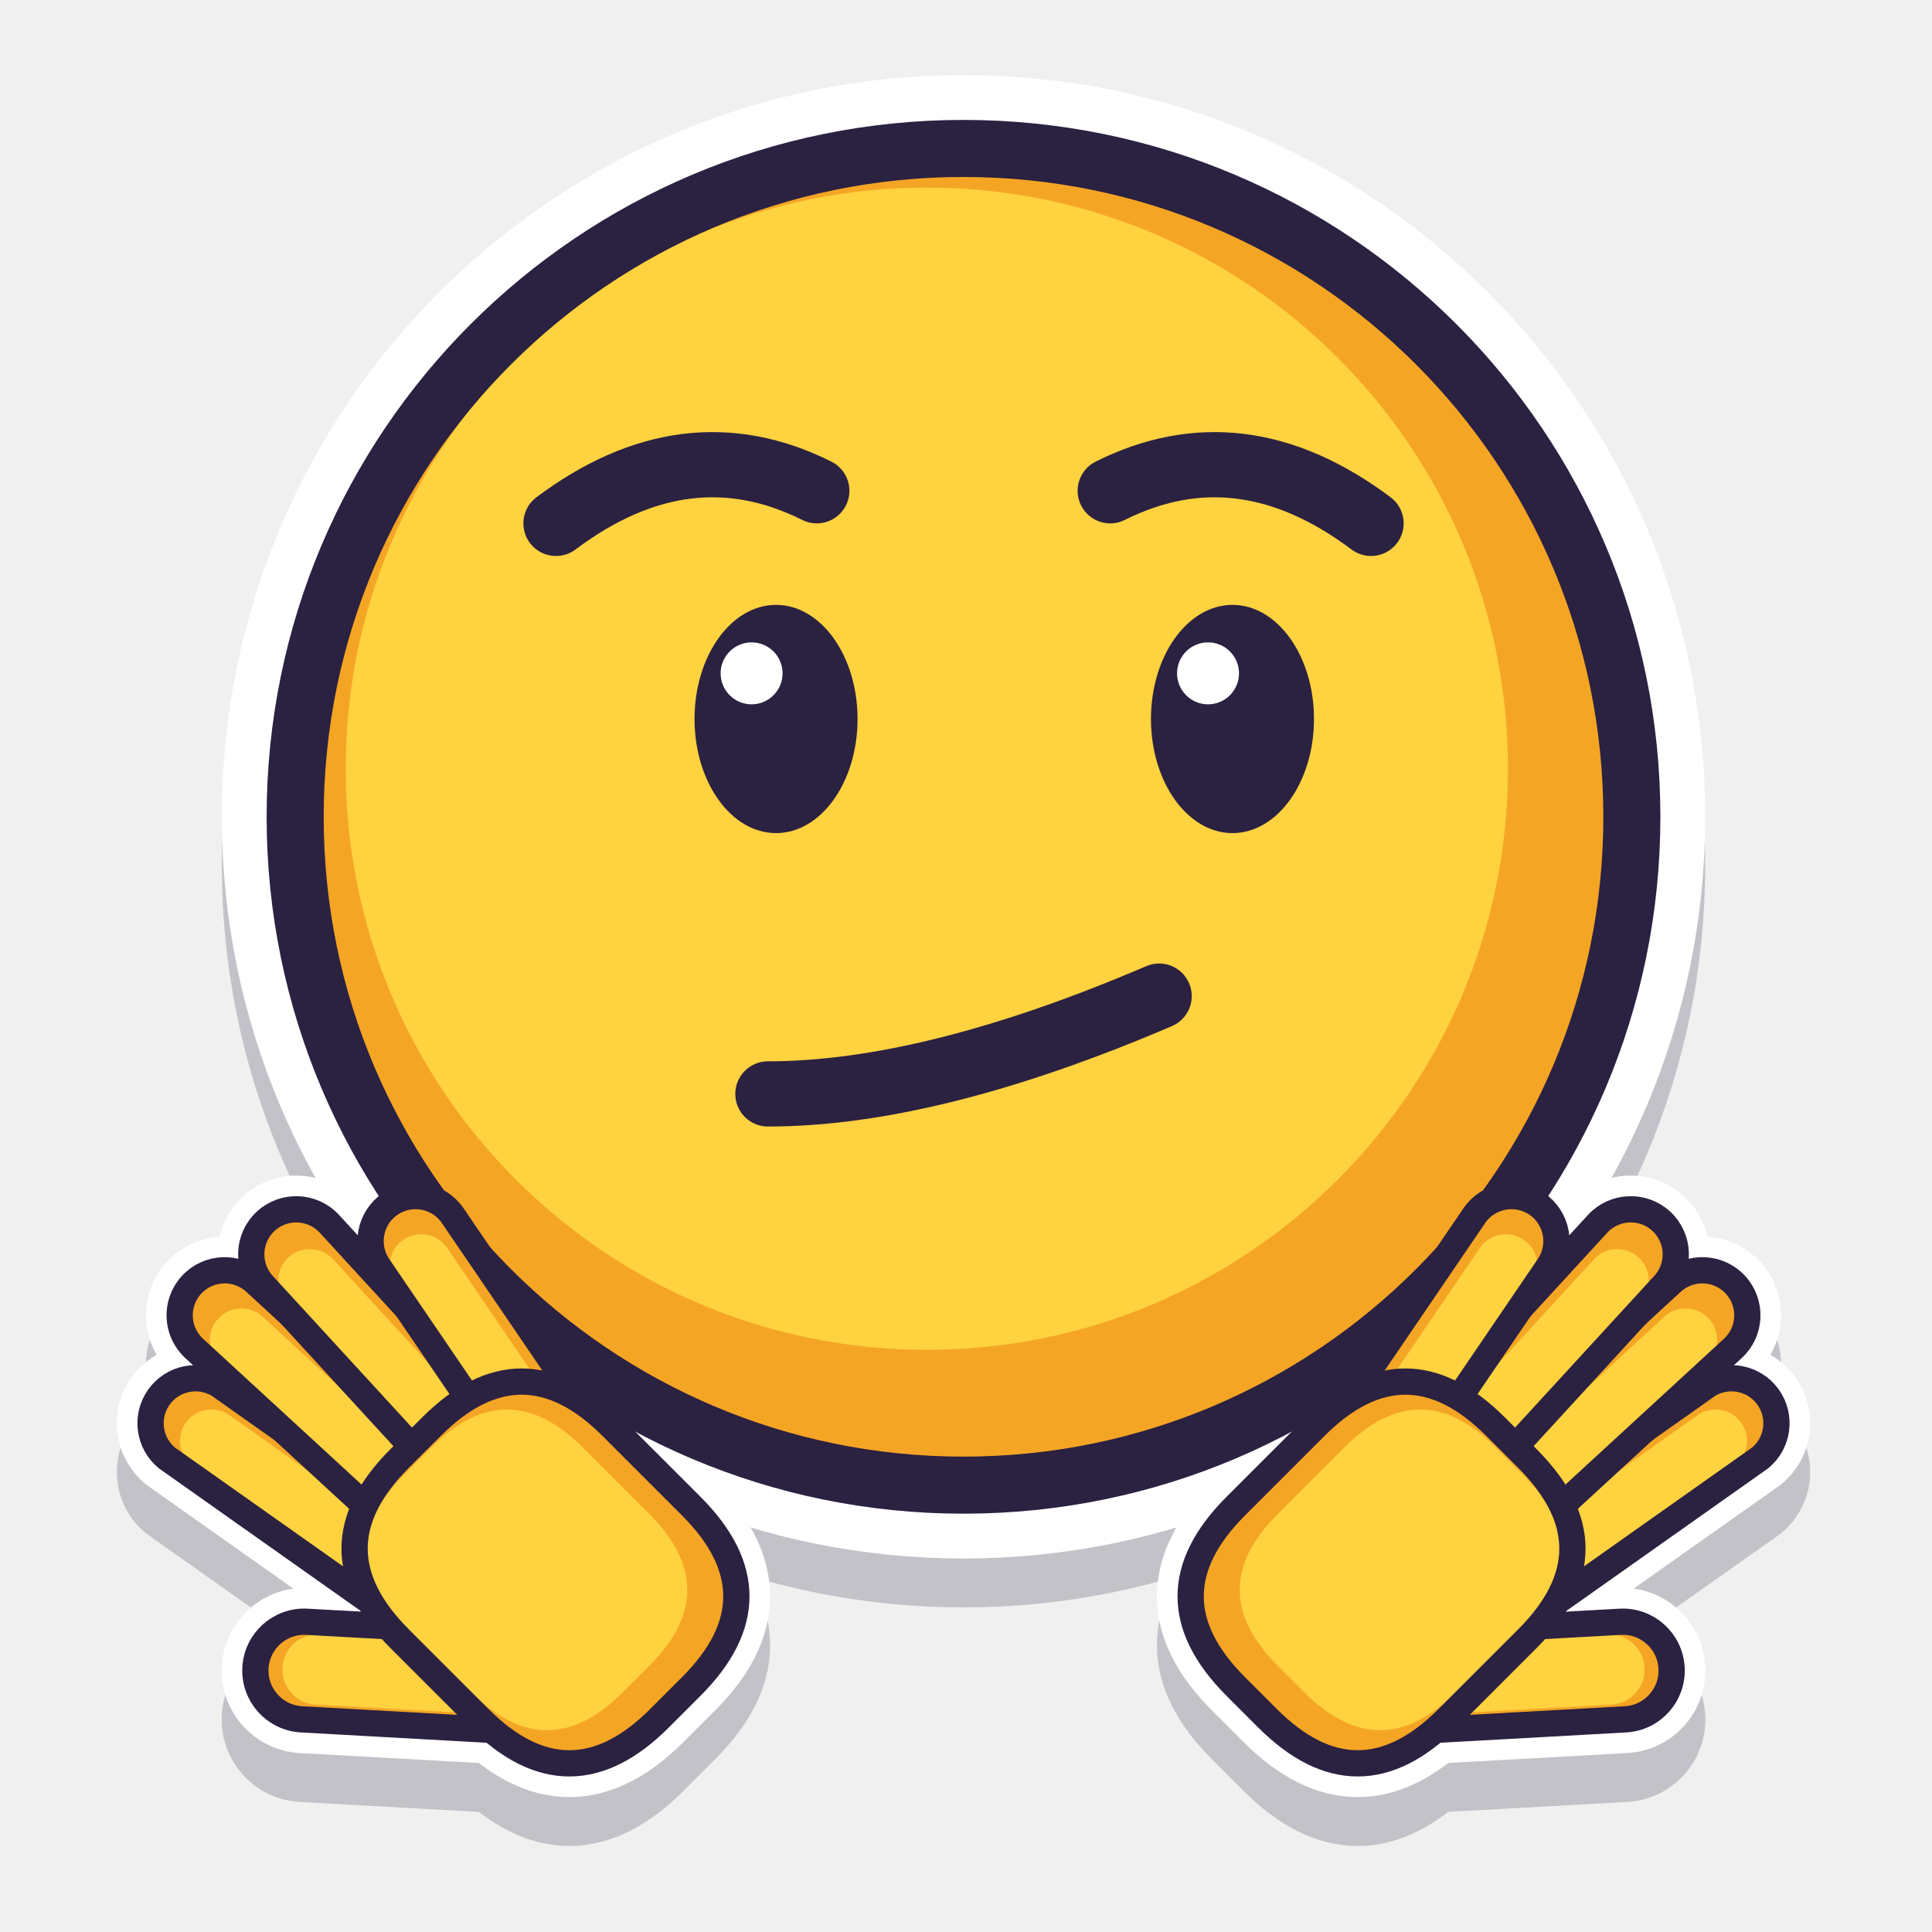
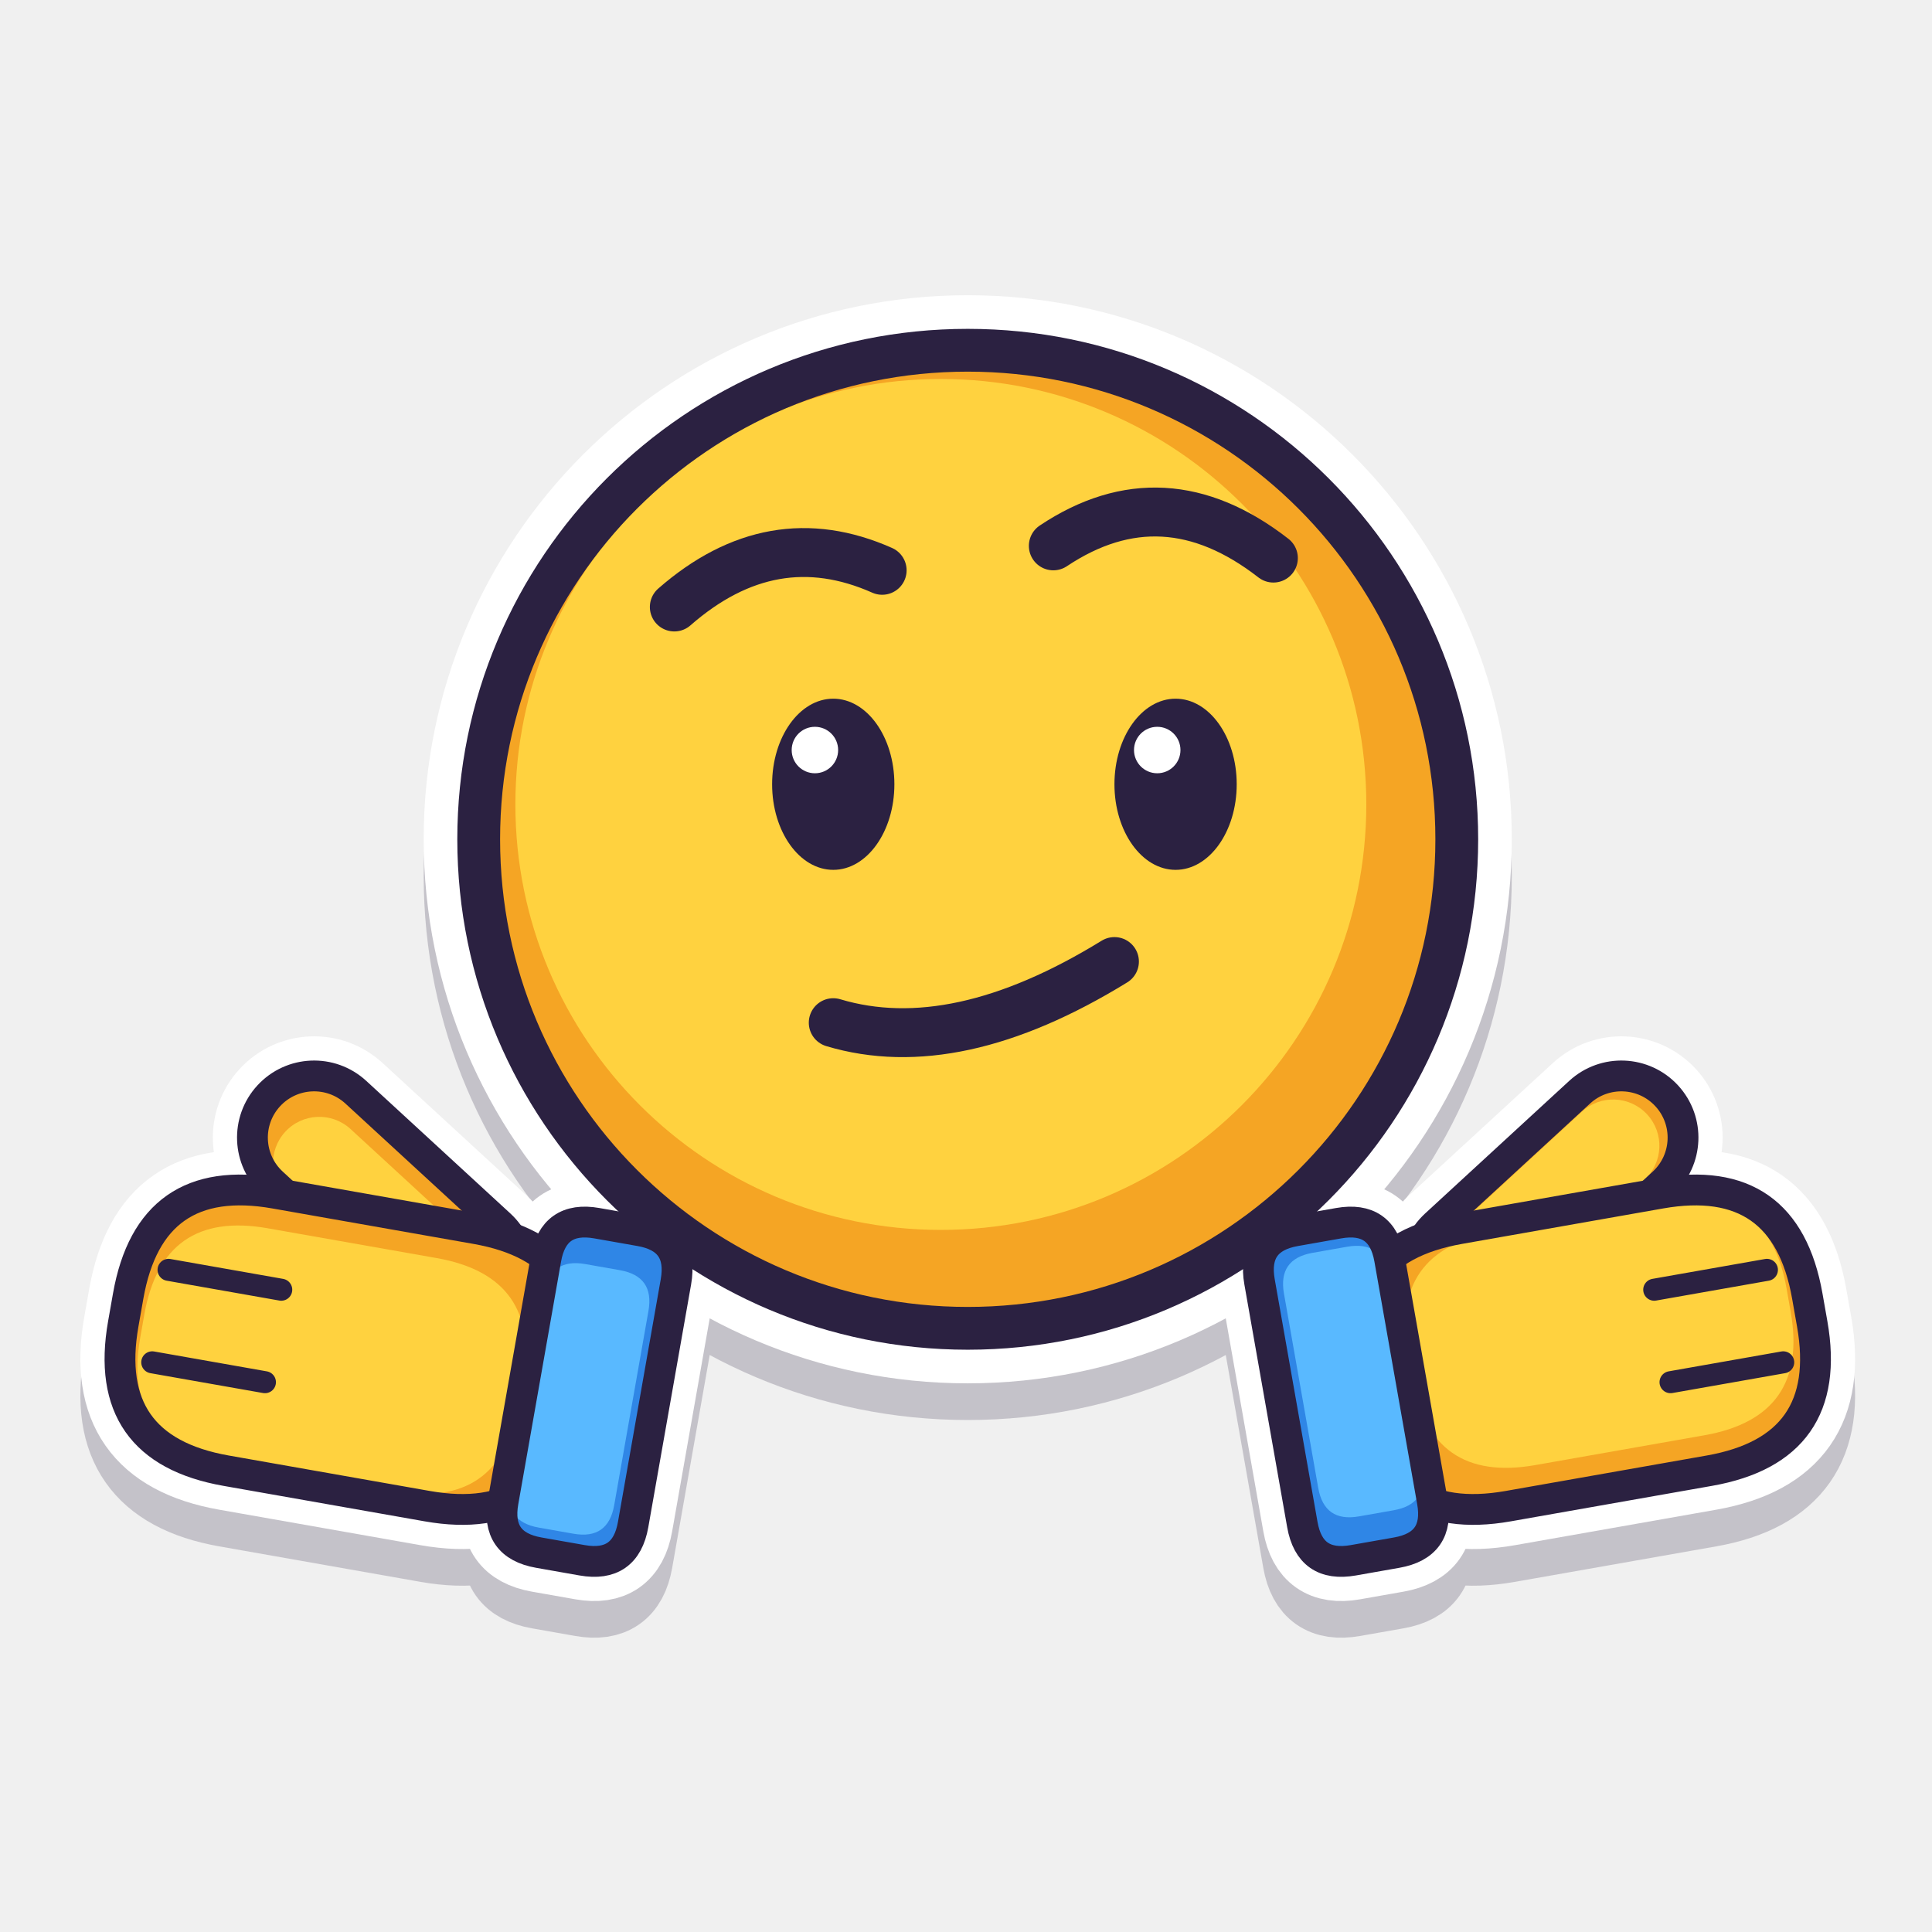
<svg xmlns="http://www.w3.org/2000/svg" xmlns:xlink="http://www.w3.org/1999/xlink" viewBox="0 0 256 256" width="256" height="256">
  <defs>
    <g id="o0">
-       <circle cx="128" cy="112" r="82" stroke-width="18" />
-       <g transform="translate(92 220) rotate(-45) scale(.46)">
-         <path d="M-15.2 -80L-26.2 -144A12 12 0 0 0 -49.8 -140L-38.8 -76A12 12 0 0 0 -15.2 -80Z" stroke-width="18" />
-         <path d="M3 -84.5L0 -156.5A12 12 0 0 0 -24 -155.5L-21 -83.5A12 12 0 0 0 3 -84.5Z" stroke-width="18" />
-         <path d="M22 -83.5L25 -153.5A12 12 0 0 0 1 -154.5L-2 -84.5A12 12 0 0 0 22 -83.5Z" stroke-width="18" />
-         <path d="M38.8 -73.8L49.8 -131.8A12 12 0 0 0 26.2 -136.2L15.2 -78.2A12 12 0 0 0 38.8 -73.8Z" stroke-width="18" />
-         <path d="M-20.3 -44.7L-54.3 -82.7A13 13 0 0 0 -73.7 -65.3L-39.7 -27.3A13 13 0 0 0 -20.3 -44.7Z" stroke-width="18" />
-         <path d="M-6 -96H6Q40 -96 40 -62V-32Q40 2 6 2H-6Q-40 2 -40 -32V-62Q-40 -96 -6 -96Z" stroke-width="18" />
+       <circle cx="128" cy="104" r="80" stroke-width="18" />
+       <g transform="translate(64 194) rotate(-80) scale(.72)">
+         <path d="M33.8 -23.6L57.8 -61.1A14 14 0 0 0 34.2 -76.2L10.2 -38.8A14 14 0 0 0 33.8 -23.6Z" stroke-width="18" />
+         <path d="M-3.2 -104H3.2Q32 -104 32 -75.2V-28.8Q32 0 3.2 0H-3.2Q-32 0 -32 -28.8V-75.2Q-32 -104 -3.2 -104Z" stroke-width="18" />
+         <path d="M-28 -12H28Q38 -12 38 -2V8Q38 18 28 18H-28Q-38 18 -38 8V-2Q-38 -12 -28 -12Z" stroke-width="18" />
      </g>
-       <g transform="translate(164 220) rotate(45) scale(.46) scale(-1 1)">
-         <path d="M-15.2 -80L-26.2 -144A12 12 0 0 0 -49.8 -140L-38.8 -76A12 12 0 0 0 -15.2 -80Z" stroke-width="18" />
-         <path d="M3 -84.5L0 -156.5A12 12 0 0 0 -24 -155.5L-21 -83.5A12 12 0 0 0 3 -84.5Z" stroke-width="18" />
-         <path d="M22 -83.5L25 -153.5A12 12 0 0 0 1 -154.5L-2 -84.5A12 12 0 0 0 22 -83.5Z" stroke-width="18" />
-         <path d="M38.8 -73.8L49.8 -131.8A12 12 0 0 0 26.2 -136.2L15.2 -78.2A12 12 0 0 0 38.8 -73.8Z" stroke-width="18" />
-         <path d="M-20.3 -44.7L-54.3 -82.7A13 13 0 0 0 -73.7 -65.3L-39.7 -27.3A13 13 0 0 0 -20.3 -44.7Z" stroke-width="18" />
-         <path d="M-6 -96H6Q40 -96 40 -62V-32Q40 2 6 2H-6Q-40 2 -40 -32V-62Q-40 -96 -6 -96Z" stroke-width="18" />
+       <g transform="translate(192 194) rotate(80) scale(.72)">
+         <path d="M-10.2 -38.8L-34.2 -76.2A14 14 0 0 0 -57.8 -61.1L-33.8 -23.6A14 14 0 0 0 -10.2 -38.8Z" stroke-width="18" />
+         <path d="M-3.2 -104H3.2Q32 -104 32 -75.2V-28.8Q32 0 3.2 0H-3.2Q-32 0 -32 -28.8V-75.2Q-32 -104 -3.2 -104Z" stroke-width="18" />
+         <path d="M-28 -12H28Q38 -12 38 -2V8Q38 18 28 18H-28Q-38 18 -38 8V-2Q-38 -12 -28 -12Z" stroke-width="18" />
      </g>
    </g>
  </defs>
-   <g id="still" stroke-linecap="round" stroke-linejoin="round" transform="translate(-10.57 -12.73) scale(1.08)">
+   <g id="still" stroke-linecap="round" stroke-linejoin="round" transform="translate(24.55 26.97) scale(0.81)">
    <g fill="#2b2141" stroke="#2b2141" opacity=".22" transform="translate(0 6)">
      <use xlink:href="#o0" />
    </g>
    <g fill="#fff" stroke="#fff">
      <use xlink:href="#o0" />
    </g>
-     <circle cx="128" cy="112" r="82" fill="#f5a524" />
-     <circle cx="123.5" cy="106.1" r="71.3" fill="#ffd23f" />
-     <circle cx="128" cy="112" r="82" fill="none" stroke="#2b2141" stroke-width="7" />
-     <path d="M78 76Q94 64 110 72" fill="none" stroke="#2b2141" stroke-width="8" />
-     <path d="M146 72Q162 64 178 76" fill="none" stroke="#2b2141" stroke-width="8" />
-     <ellipse cx="105" cy="100" rx="10" ry="14" fill="#2b2141" />
-     <circle cx="102" cy="94.4" r="3.8" fill="#fff" />
-     <ellipse cx="161" cy="100" rx="10" ry="14" fill="#2b2141" />
-     <circle cx="158" cy="94.4" r="3.8" fill="#fff" />
-     <path d="M104 146Q124 146 152 134" fill="none" stroke="#2b2141" stroke-width="8" />
-     <g transform="translate(92 220) rotate(-45) scale(.46)">
-       <path d="M-15.2 -80L-26.2 -144A12 12 0 0 0 -49.8 -140L-38.8 -76A12 12 0 0 0 -15.2 -80Z" fill="#f5a524" />
-       <path d="M-15.2 -80L-26.2 -144A12 12 0 0 0 -49.8 -140L-38.8 -76A12 12 0 0 0 -15.2 -80Z" fill="#ffd23f" transform="translate(-11.7 -36) scale(0.7)" />
-       <path d="M-15.2 -80L-26.2 -144A12 12 0 0 0 -49.8 -140L-38.8 -76A12 12 0 0 0 -15.2 -80Z" fill="none" stroke="#2b2141" stroke-width="7" />
-       <path d="M3 -84.5L0 -156.5A12 12 0 0 0 -24 -155.5L-21 -83.5A12 12 0 0 0 3 -84.5Z" fill="#f5a524" />
-       <path d="M3 -84.5L0 -156.5A12 12 0 0 0 -24 -155.5L-21 -83.5A12 12 0 0 0 3 -84.5Z" fill="#ffd23f" transform="translate(-5.1 -39) scale(0.7)" />
-       <path d="M3 -84.5L0 -156.5A12 12 0 0 0 -24 -155.5L-21 -83.5A12 12 0 0 0 3 -84.5Z" fill="none" stroke="#2b2141" stroke-width="7" />
-       <path d="M22 -83.5L25 -153.5A12 12 0 0 0 1 -154.5L-2 -84.5A12 12 0 0 0 22 -83.5Z" fill="#f5a524" />
-       <path d="M22 -83.5L25 -153.5A12 12 0 0 0 1 -154.5L-2 -84.5A12 12 0 0 0 22 -83.5Z" fill="#ffd23f" transform="translate(1.5 -38.7) scale(0.7)" />
-       <path d="M22 -83.5L25 -153.5A12 12 0 0 0 1 -154.5L-2 -84.5A12 12 0 0 0 22 -83.5Z" fill="none" stroke="#2b2141" stroke-width="7" />
-       <path d="M38.8 -73.8L49.8 -131.8A12 12 0 0 0 26.2 -136.2L15.2 -78.2A12 12 0 0 0 38.8 -73.8Z" fill="#f5a524" />
-       <path d="M38.8 -73.8L49.8 -131.8A12 12 0 0 0 26.2 -136.2L15.2 -78.2A12 12 0 0 0 38.8 -73.8Z" fill="#ffd23f" transform="translate(7.8 -34.5) scale(0.7)" />
-       <path d="M38.8 -73.8L49.8 -131.8A12 12 0 0 0 26.2 -136.2L15.2 -78.2A12 12 0 0 0 38.8 -73.8Z" fill="none" stroke="#2b2141" stroke-width="7" />
-       <path d="M-20.3 -44.7L-54.3 -82.7A13 13 0 0 0 -73.7 -65.3L-39.7 -27.3A13 13 0 0 0 -20.3 -44.7Z" fill="#f5a524" />
-       <path d="M-20.3 -44.7L-54.3 -82.7A13 13 0 0 0 -73.7 -65.3L-39.7 -27.3A13 13 0 0 0 -20.3 -44.7Z" fill="#ffd23f" transform="translate(-15.2 -18.4) scale(0.72)" />
-       <path d="M-20.3 -44.7L-54.3 -82.7A13 13 0 0 0 -73.7 -65.3L-39.7 -27.3A13 13 0 0 0 -20.3 -44.7Z" fill="none" stroke="#2b2141" stroke-width="7" />
-       <path d="M-6 -96H6Q40 -96 40 -62V-32Q40 2 6 2H-6Q-40 2 -40 -32V-62Q-40 -96 -6 -96Z" fill="#f5a524" />
-       <path d="M-6 -96H6Q40 -96 40 -62V-32Q40 2 6 2H-6Q-40 2 -40 -32V-62Q-40 -96 -6 -96Z" fill="#ffd23f" transform="translate(-3 -11.5) scale(0.84)" />
-       <path d="M-6 -96H6Q40 -96 40 -62V-32Q40 2 6 2H-6Q-40 2 -40 -32V-62Q-40 -96 -6 -96Z" fill="none" stroke="#2b2141" stroke-width="7" />
+     <circle cx="128" cy="104" r="80" fill="#f5a524" />
+     <circle cx="123.6" cy="98.3" r="69.6" fill="#ffd23f" />
+     <circle cx="128" cy="104" r="80" fill="none" stroke="#2b2141" stroke-width="7" />
+     <path d="M80 66Q96 52 114 60" fill="none" stroke="#2b2141" stroke-width="8" />
+     <path d="M142 56Q160 44 178 58" fill="none" stroke="#2b2141" stroke-width="8" />
+     <ellipse cx="106" cy="95" rx="10" ry="14" fill="#2b2141" />
+     <circle cx="103" cy="89.4" r="3.8" fill="#fff" />
+     <ellipse cx="162" cy="95" rx="10" ry="14" fill="#2b2141" />
+     <circle cx="159" cy="89.4" r="3.8" fill="#fff" />
+     <path d="M106 134Q126 140 152 124" fill="none" stroke="#2b2141" stroke-width="8" />
+     <g transform="translate(64 194) rotate(-80) scale(.72)">
+       <path d="M33.8 -23.6L57.8 -61.1A14 14 0 0 0 34.2 -76.2L10.2 -38.8A14 14 0 0 0 33.8 -23.6Z" fill="#f5a524" />
+       <path d="M33.8 -23.6L57.8 -61.1A14 14 0 0 0 34.2 -76.2L10.2 -38.8A14 14 0 0 0 33.8 -23.6Z" fill="#ffd23f" transform="translate(6 -15) scale(0.75)" />
+       <path d="M33.8 -23.6L57.8 -61.1A14 14 0 0 0 34.2 -76.2L10.2 -38.8A14 14 0 0 0 33.8 -23.6Z" fill="none" stroke="#2b2141" stroke-width="7" />
+       <path d="M-3.2 -104H3.2Q32 -104 32 -75.2V-28.8Q32 0 3.2 0H-3.2Q-32 0 -32 -28.8V-75.2Q-32 -104 -3.2 -104Z" fill="#f5a524" />
+       <path d="M-3.2 -104H3.2Q32 -104 32 -75.2V-28.8Q32 0 3.2 0H-3.2Q-32 0 -32 -28.8V-75.2Q-32 -104 -3.2 -104Z" fill="#ffd23f" transform="translate(-3 -12.3) scale(0.84)" />
+       <path d="M-3.2 -104H3.2Q32 -104 32 -75.2V-28.8Q32 0 3.2 0H-3.2Q-32 0 -32 -28.8V-75.2Q-32 -104 -3.2 -104Z" fill="none" stroke="#2b2141" stroke-width="7" />
+       <path d="M-10.667 -96V-70M10.667 -96V-70" fill="none" stroke="#2b2141" stroke-width="5" />
+       <path d="M-28 -12H28Q38 -12 38 -2V8Q38 18 28 18H-28Q-38 18 -38 8V-2Q-38 -12 -28 -12Z" fill="#2f86e6" />
+       <path d="M-28 -12H28Q38 -12 38 -2V8Q38 18 28 18H-28Q-38 18 -38 8V-2Q-38 -12 -28 -12Z" fill="#59b9ff" transform="translate(-2 -1.4) scale(0.8)" />
+       <path d="M-28 -12H28Q38 -12 38 -2V8Q38 18 28 18H-28Q-38 18 -38 8V-2Q-38 -12 -28 -12Z" fill="none" stroke="#2b2141" stroke-width="7" />
    </g>
-     <g transform="translate(164 220) rotate(45) scale(.46) scale(-1 1)">
-       <path d="M-15.2 -80L-26.2 -144A12 12 0 0 0 -49.8 -140L-38.8 -76A12 12 0 0 0 -15.2 -80Z" fill="#f5a524" />
-       <path d="M-15.2 -80L-26.2 -144A12 12 0 0 0 -49.8 -140L-38.8 -76A12 12 0 0 0 -15.2 -80Z" fill="#ffd23f" transform="translate(-11.7 -36) scale(0.7)" />
-       <path d="M-15.2 -80L-26.2 -144A12 12 0 0 0 -49.8 -140L-38.8 -76A12 12 0 0 0 -15.2 -80Z" fill="none" stroke="#2b2141" stroke-width="7" />
-       <path d="M3 -84.5L0 -156.5A12 12 0 0 0 -24 -155.5L-21 -83.5A12 12 0 0 0 3 -84.5Z" fill="#f5a524" />
-       <path d="M3 -84.5L0 -156.5A12 12 0 0 0 -24 -155.5L-21 -83.5A12 12 0 0 0 3 -84.5Z" fill="#ffd23f" transform="translate(-5.1 -39) scale(0.7)" />
-       <path d="M3 -84.5L0 -156.5A12 12 0 0 0 -24 -155.5L-21 -83.5A12 12 0 0 0 3 -84.5Z" fill="none" stroke="#2b2141" stroke-width="7" />
-       <path d="M22 -83.5L25 -153.5A12 12 0 0 0 1 -154.5L-2 -84.5A12 12 0 0 0 22 -83.5Z" fill="#f5a524" />
-       <path d="M22 -83.5L25 -153.5A12 12 0 0 0 1 -154.5L-2 -84.5A12 12 0 0 0 22 -83.5Z" fill="#ffd23f" transform="translate(1.5 -38.7) scale(0.7)" />
-       <path d="M22 -83.5L25 -153.5A12 12 0 0 0 1 -154.5L-2 -84.5A12 12 0 0 0 22 -83.5Z" fill="none" stroke="#2b2141" stroke-width="7" />
-       <path d="M38.8 -73.8L49.8 -131.8A12 12 0 0 0 26.2 -136.2L15.2 -78.2A12 12 0 0 0 38.8 -73.8Z" fill="#f5a524" />
-       <path d="M38.8 -73.8L49.8 -131.8A12 12 0 0 0 26.2 -136.2L15.2 -78.2A12 12 0 0 0 38.8 -73.8Z" fill="#ffd23f" transform="translate(7.8 -34.5) scale(0.7)" />
-       <path d="M38.8 -73.8L49.8 -131.8A12 12 0 0 0 26.2 -136.2L15.2 -78.2A12 12 0 0 0 38.8 -73.8Z" fill="none" stroke="#2b2141" stroke-width="7" />
-       <path d="M-20.3 -44.7L-54.3 -82.7A13 13 0 0 0 -73.7 -65.3L-39.7 -27.3A13 13 0 0 0 -20.3 -44.7Z" fill="#f5a524" />
-       <path d="M-20.3 -44.7L-54.3 -82.7A13 13 0 0 0 -73.7 -65.3L-39.7 -27.3A13 13 0 0 0 -20.3 -44.7Z" fill="#ffd23f" transform="translate(-15.2 -18.4) scale(0.72)" />
-       <path d="M-20.3 -44.7L-54.3 -82.7A13 13 0 0 0 -73.7 -65.3L-39.7 -27.3A13 13 0 0 0 -20.3 -44.7Z" fill="none" stroke="#2b2141" stroke-width="7" />
-       <path d="M-6 -96H6Q40 -96 40 -62V-32Q40 2 6 2H-6Q-40 2 -40 -32V-62Q-40 -96 -6 -96Z" fill="#f5a524" />
-       <path d="M-6 -96H6Q40 -96 40 -62V-32Q40 2 6 2H-6Q-40 2 -40 -32V-62Q-40 -96 -6 -96Z" fill="#ffd23f" transform="translate(-3 -11.5) scale(0.84)" />
-       <path d="M-6 -96H6Q40 -96 40 -62V-32Q40 2 6 2H-6Q-40 2 -40 -32V-62Q-40 -96 -6 -96Z" fill="none" stroke="#2b2141" stroke-width="7" />
+     <g transform="translate(192 194) rotate(80) scale(.72)">
+       <path d="M-10.2 -38.8L-34.2 -76.2A14 14 0 0 0 -57.8 -61.1L-33.8 -23.6A14 14 0 0 0 -10.2 -38.8Z" fill="#f5a524" />
+       <path d="M-10.2 -38.8L-34.2 -76.2A14 14 0 0 0 -57.8 -61.1L-33.8 -23.6A14 14 0 0 0 -10.2 -38.8Z" fill="#ffd23f" transform="translate(-10 -15) scale(0.75)" />
+       <path d="M-10.2 -38.8L-34.2 -76.2A14 14 0 0 0 -57.8 -61.1L-33.8 -23.6A14 14 0 0 0 -10.2 -38.8Z" fill="none" stroke="#2b2141" stroke-width="7" />
+       <path d="M-3.2 -104H3.2Q32 -104 32 -75.2V-28.8Q32 0 3.2 0H-3.2Q-32 0 -32 -28.8V-75.2Q-32 -104 -3.2 -104Z" fill="#f5a524" />
+       <path d="M-3.2 -104H3.2Q32 -104 32 -75.2V-28.8Q32 0 3.2 0H-3.2Q-32 0 -32 -28.8V-75.2Q-32 -104 -3.2 -104Z" fill="#ffd23f" transform="translate(-3 -12.3) scale(0.84)" />
+       <path d="M-3.2 -104H3.2Q32 -104 32 -75.2V-28.8Q32 0 3.2 0H-3.2Q-32 0 -32 -28.8V-75.2Q-32 -104 -3.2 -104Z" fill="none" stroke="#2b2141" stroke-width="7" />
+       <path d="M-10.667 -96V-70M10.667 -96V-70" fill="none" stroke="#2b2141" stroke-width="5" />
+       <path d="M-28 -12H28Q38 -12 38 -2V8Q38 18 28 18H-28Q-38 18 -38 8V-2Q-38 -12 -28 -12Z" fill="#2f86e6" />
+       <path d="M-28 -12H28Q38 -12 38 -2V8Q38 18 28 18H-28Q-38 18 -38 8V-2Q-38 -12 -28 -12Z" fill="#59b9ff" transform="translate(-2 -1.4) scale(0.8)" />
+       <path d="M-28 -12H28Q38 -12 38 -2V8Q38 18 28 18H-28Q-38 18 -38 8V-2Q-38 -12 -28 -12Z" fill="none" stroke="#2b2141" stroke-width="7" />
    </g>
  </g>
</svg>
